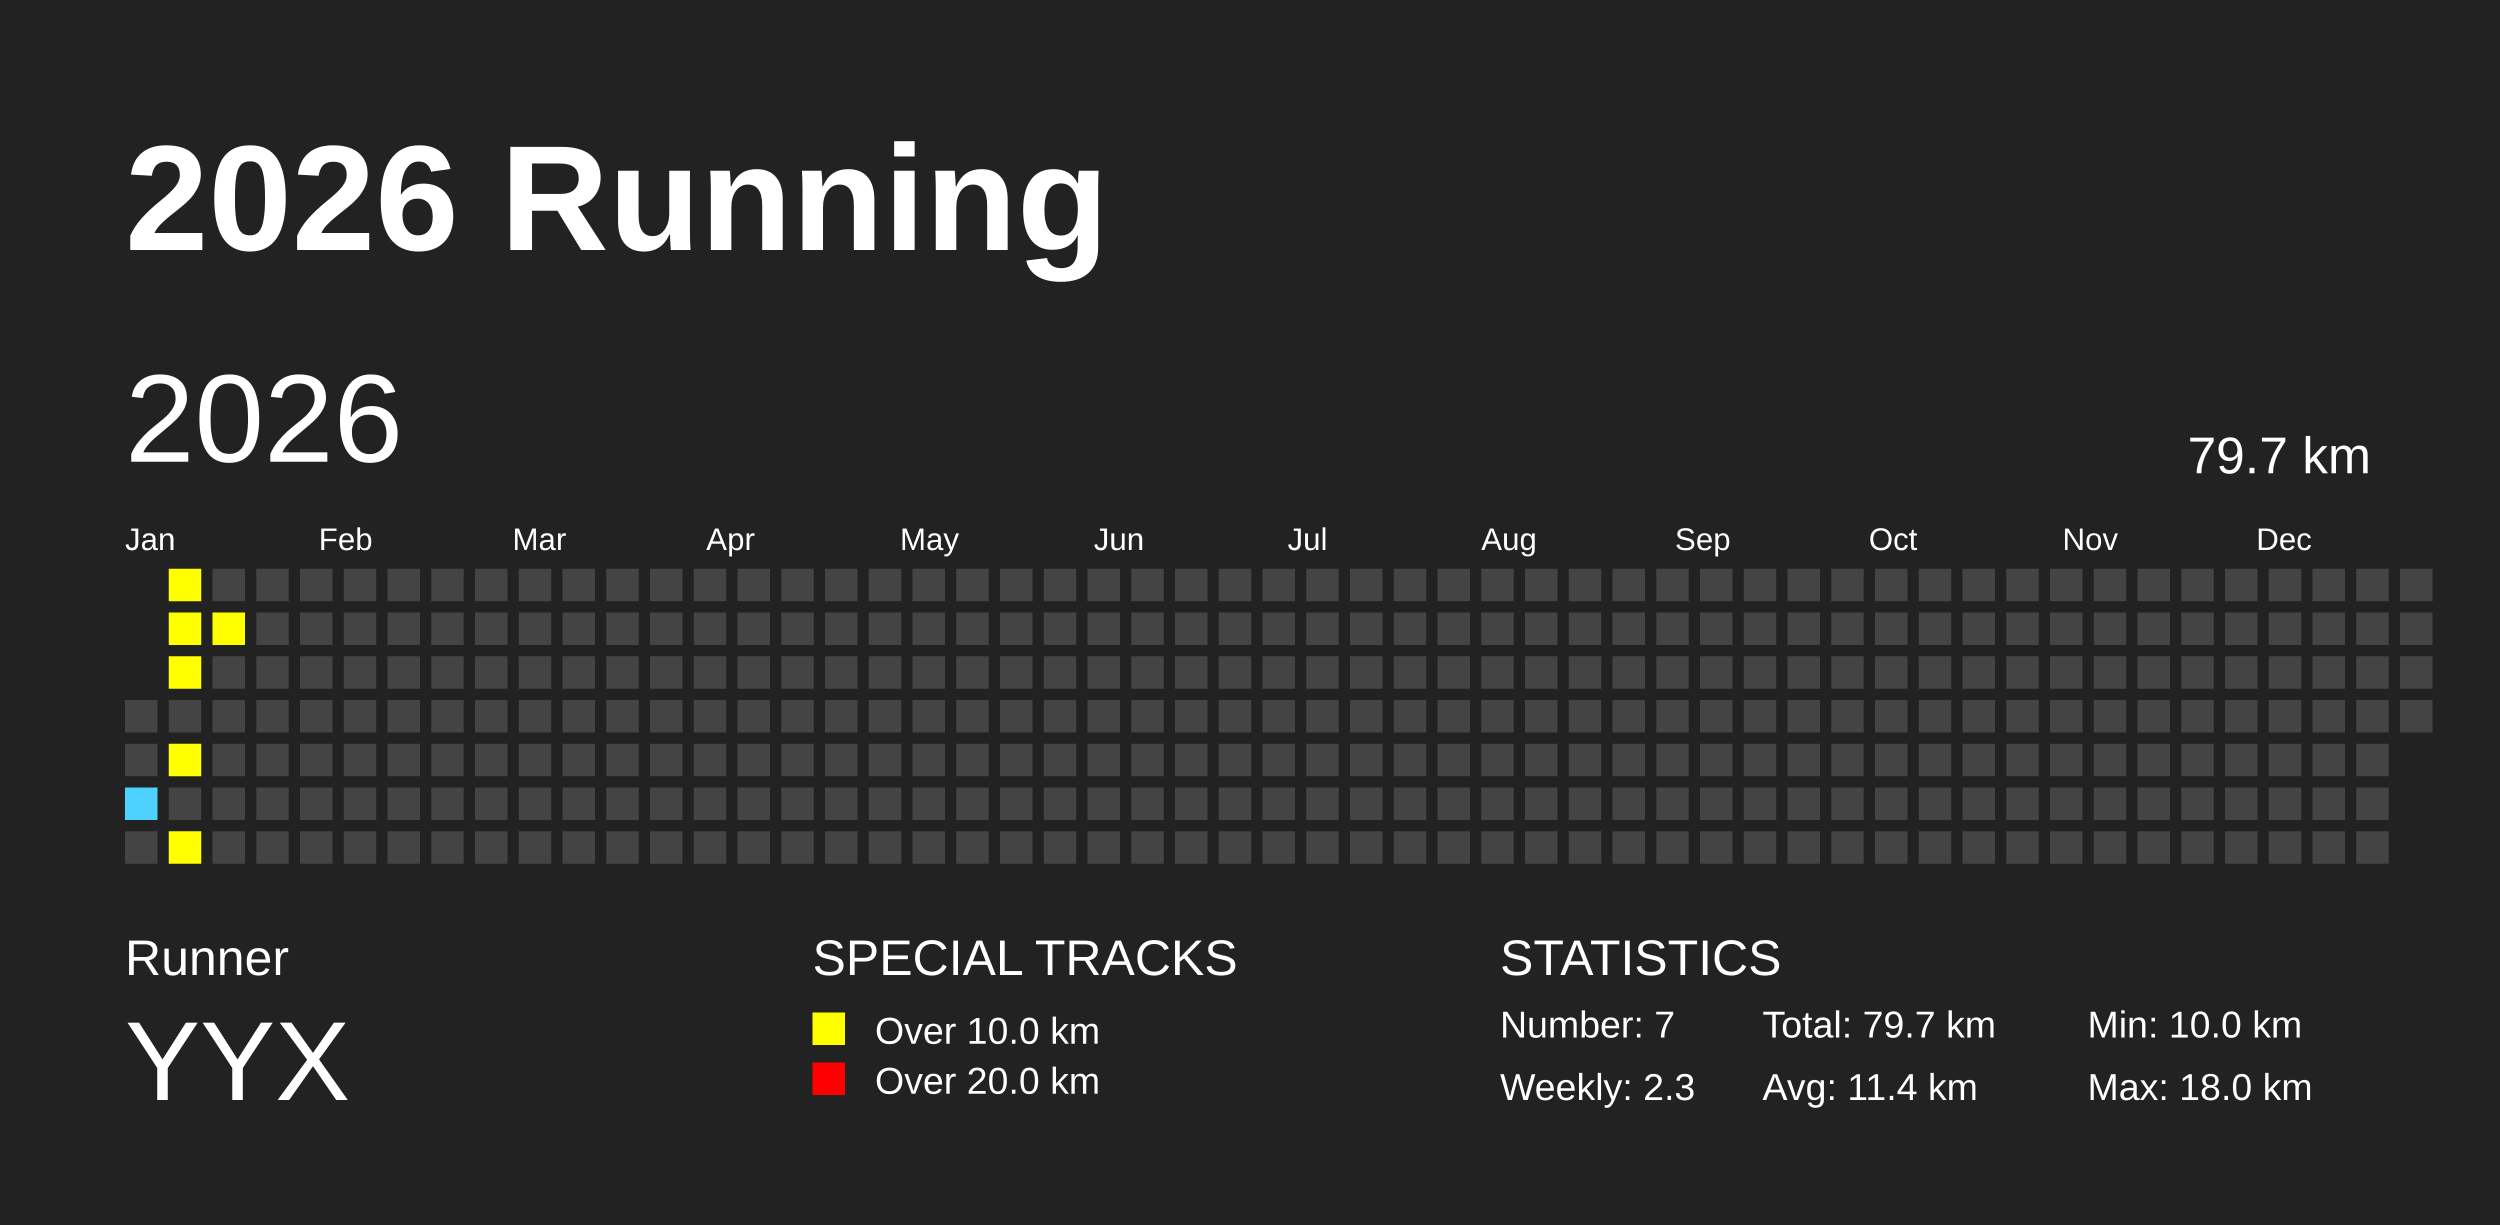
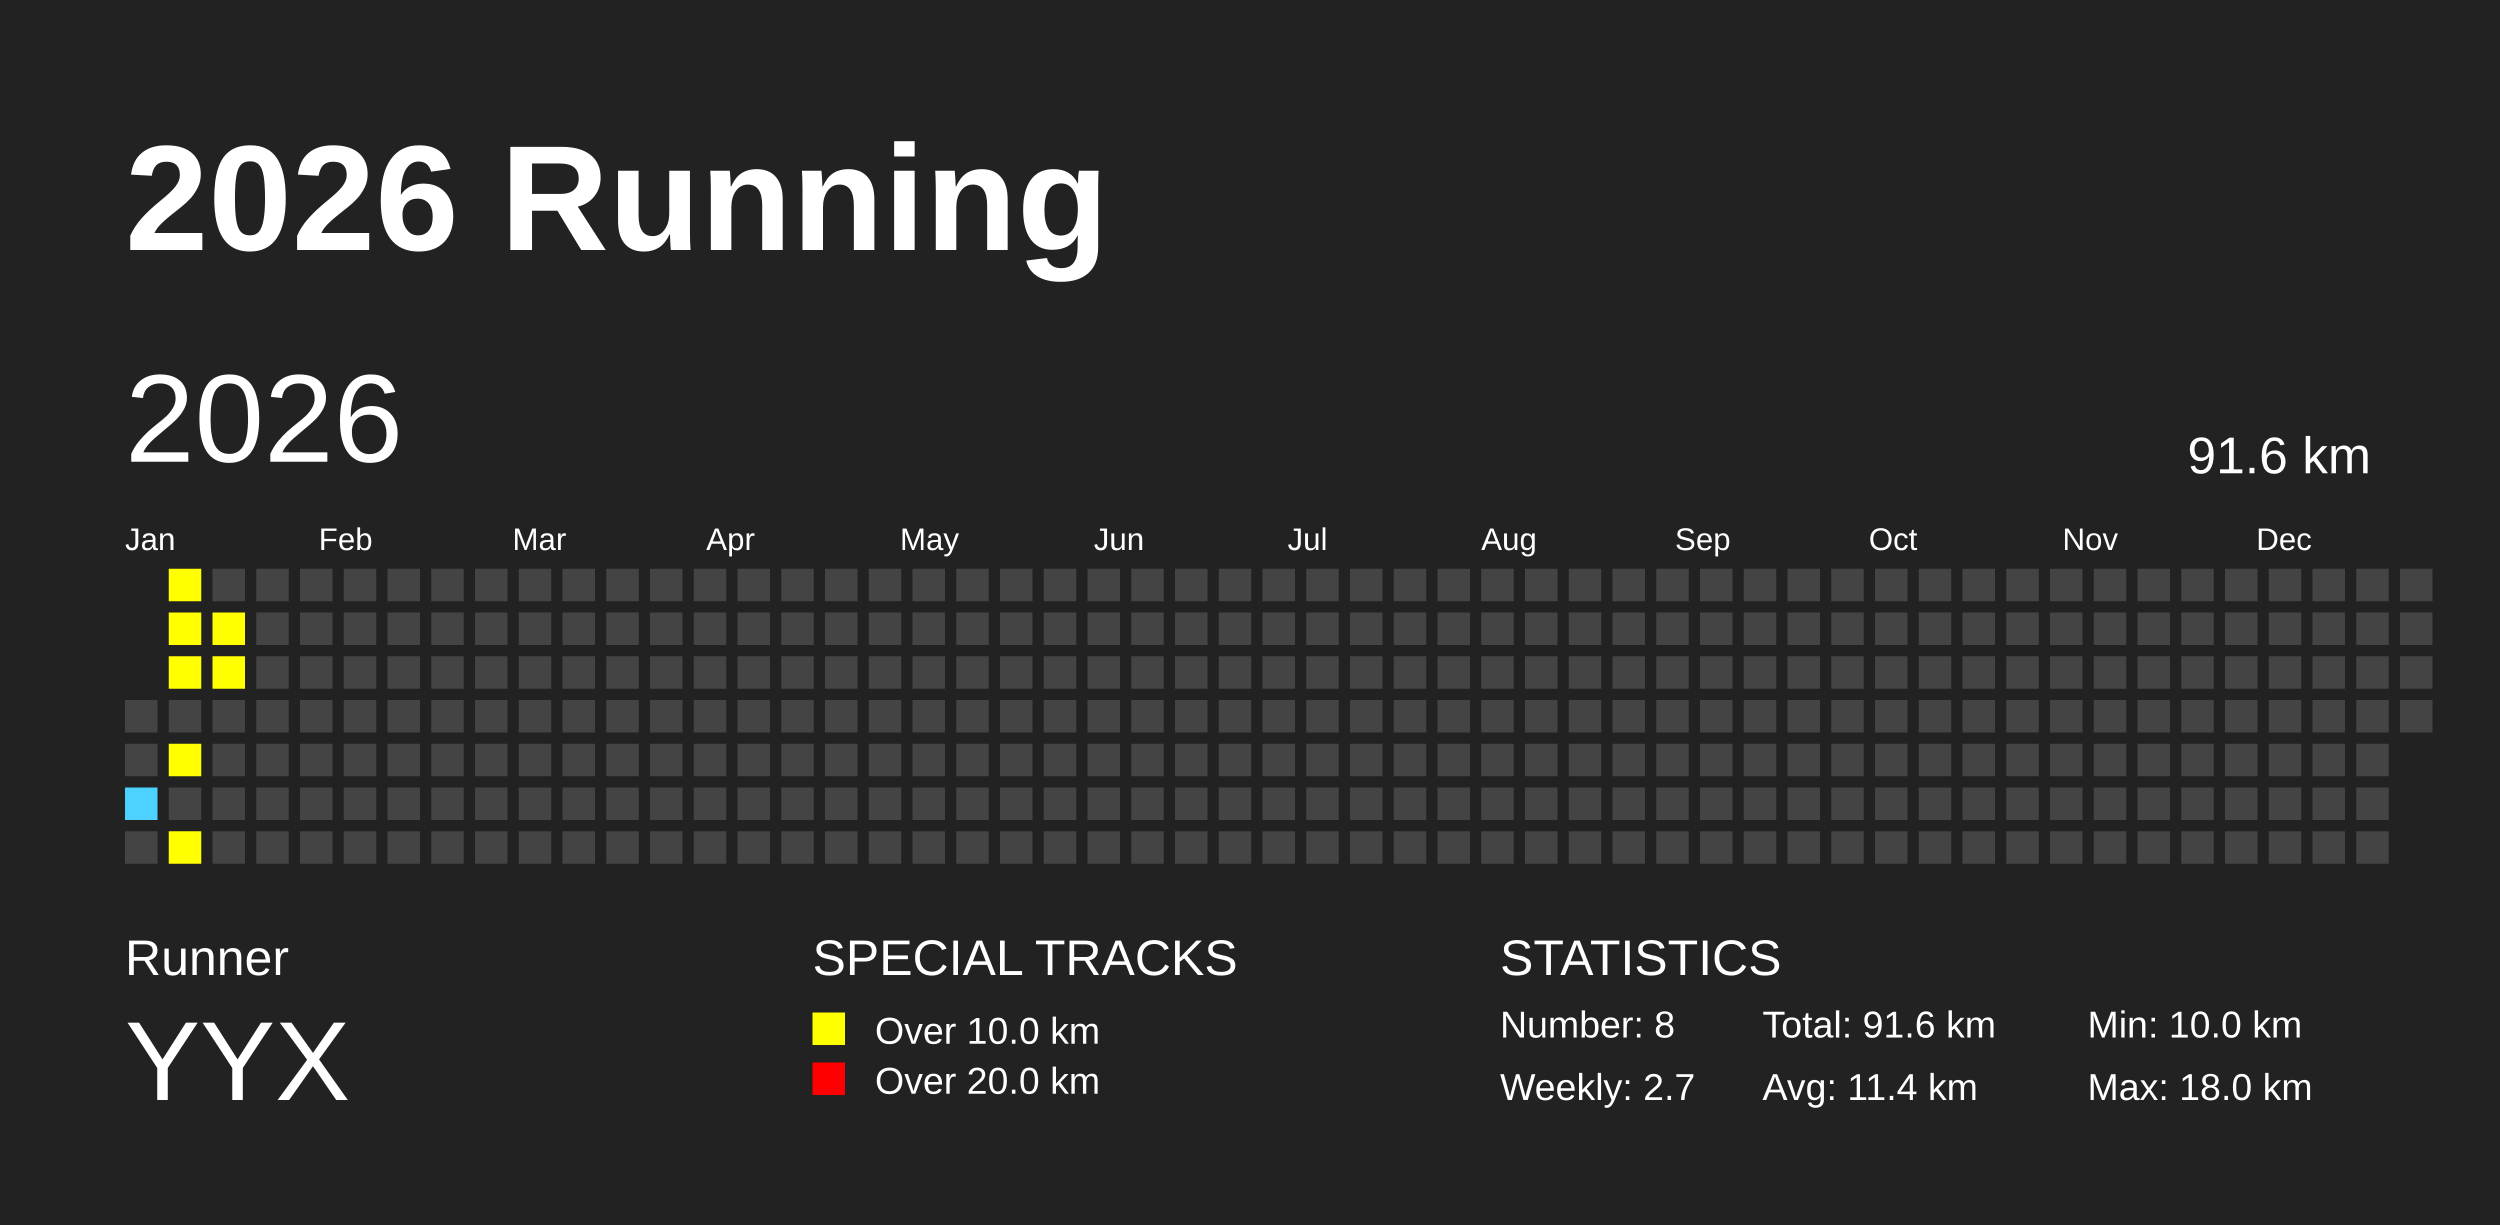
<svg xmlns="http://www.w3.org/2000/svg" baseProfile="full" height="98mm" version="1.1" viewBox="0,0,200,98" width="200mm">
  <defs />
  <rect fill="#222222" height="98" width="200" x="0" y="0" />
  <text fill="#FFFFFF" style="font-size:12px; font-family:Arial; font-weight:bold;" x="10" y="20">2026 Running</text>
  <text fill="#FFFFFF" style="font-size:4px; font-family:Arial" x="10" y="78">Runner</text>
  <text fill="#FFFFFF" style="font-size:9px; font-family:Arial" x="10" y="88">YYX</text>
  <text fill="#FFFFFF" style="font-size:4px; font-family:Arial" x="65" y="78">SPECIAL TRACKS</text>
  <rect fill="yellow" height="2.6" width="2.6" x="65" y="81" />
  <text fill="#FFFFFF" style="font-size:3px; font-family:Arial" x="70" y="83.5">Over 10.0 km</text>
  <rect fill="red" height="2.6" width="2.6" x="65" y="85" />
  <text fill="#FFFFFF" style="font-size:3px; font-family:Arial" x="70" y="87.5">Over 20.0 km</text>
  <text fill="#FFFFFF" style="font-size:4px; font-family:Arial" x="120" y="78">STATISTICS</text>
-   <text fill="#FFFFFF" style="font-size:3px; font-family:Arial" x="120" y="83">Number: 7</text>
-   <text fill="#FFFFFF" style="font-size:3px; font-family:Arial" x="120" y="88">Weekly: 2.3</text>
-   <text fill="#FFFFFF" style="font-size:3px; font-family:Arial" x="141" y="83">Total: 79.7 km</text>
+   <text fill="#FFFFFF" style="font-size:3px; font-family:Arial" x="120" y="83">Number: 8</text>
+   <text fill="#FFFFFF" style="font-size:3px; font-family:Arial" x="120" y="88">Weekly: 2.7</text>
+   <text fill="#FFFFFF" style="font-size:3px; font-family:Arial" x="141" y="83">Total: 91.6 km</text>
  <text fill="#FFFFFF" style="font-size:3px; font-family:Arial" x="141" y="88">Avg: 11.4 km</text>
  <text fill="#FFFFFF" style="font-size:3px; font-family:Arial" x="167" y="83">Min: 10.0 km</text>
  <text fill="#FFFFFF" style="font-size:3px; font-family:Arial" x="167" y="88">Max: 18.0 km</text>
  <text dominant-baseline="hanging" fill="#FFFFFF" style="font-size:10.0px; font-family:Arial;" x="10" y="30">2026</text>
-   <text dominant-baseline="hanging" fill="#FFFFFF" style="font-size:4.125px; font-family:Arial;" x="175" y="35">79.7 km</text>
+   <text dominant-baseline="hanging" fill="#FFFFFF" style="font-size:4.125px; font-family:Arial;" x="175" y="35">91.6 km</text>
  <text fill="#FFFFFF" style="font-size:2.5px; font-family:Arial" x="10.0" y="44">Jan</text>
  <text fill="#FFFFFF" style="font-size:2.5px; font-family:Arial" x="25.5" y="44">Feb</text>
  <text fill="#FFFFFF" style="font-size:2.5px; font-family:Arial" x="41.0" y="44">Mar</text>
  <text fill="#FFFFFF" style="font-size:2.5px; font-family:Arial" x="56.5" y="44">Apr</text>
  <text fill="#FFFFFF" style="font-size:2.5px; font-family:Arial" x="72.0" y="44">May</text>
  <text fill="#FFFFFF" style="font-size:2.5px; font-family:Arial" x="87.5" y="44">Jun</text>
  <text fill="#FFFFFF" style="font-size:2.5px; font-family:Arial" x="103.0" y="44">Jul</text>
  <text fill="#FFFFFF" style="font-size:2.5px; font-family:Arial" x="118.5" y="44">Aug</text>
  <text fill="#FFFFFF" style="font-size:2.5px; font-family:Arial" x="134.0" y="44">Sep</text>
  <text fill="#FFFFFF" style="font-size:2.5px; font-family:Arial" x="149.5" y="44">Oct</text>
  <text fill="#FFFFFF" style="font-size:2.5px; font-family:Arial" x="165.0" y="44">Nov</text>
  <text fill="#FFFFFF" style="font-size:2.5px; font-family:Arial" x="180.5" y="44">Dec</text>
  <rect fill="#444444" height="2.6" width="2.6" x="10.0" y="56.0" />
  <rect fill="#444444" height="2.6" width="2.6" x="10.0" y="59.5" />
  <rect fill="#4DD2FF" height="2.6" width="2.6" x="10.0" y="63.0" />
  <rect fill="#444444" height="2.6" width="2.6" x="10.0" y="66.5" />
  <rect fill="yellow" height="2.6" width="2.6" x="13.5" y="45.5" />
  <rect fill="yellow" height="2.6" width="2.6" x="13.5" y="49.0" />
  <rect fill="yellow" height="2.6" width="2.6" x="13.5" y="52.5" />
  <rect fill="#444444" height="2.6" width="2.6" x="13.5" y="56.0" />
  <rect fill="yellow" height="2.6" width="2.6" x="13.5" y="59.5" />
  <rect fill="#444444" height="2.6" width="2.6" x="13.5" y="63.0" />
  <rect fill="yellow" height="2.6" width="2.6" x="13.5" y="66.5" />
  <rect fill="#444444" height="2.6" width="2.6" x="17.0" y="45.5" />
  <rect fill="yellow" height="2.6" width="2.6" x="17.0" y="49.0" />
-   <rect fill="#444444" height="2.6" width="2.6" x="17.0" y="52.5" />
+   <rect fill="yellow" height="2.6" width="2.6" x="17.0" y="52.5" />
  <rect fill="#444444" height="2.6" width="2.6" x="17.0" y="56.0" />
  <rect fill="#444444" height="2.6" width="2.6" x="17.0" y="59.5" />
  <rect fill="#444444" height="2.6" width="2.6" x="17.0" y="63.0" />
  <rect fill="#444444" height="2.6" width="2.6" x="17.0" y="66.5" />
  <rect fill="#444444" height="2.6" width="2.6" x="20.5" y="45.5" />
  <rect fill="#444444" height="2.6" width="2.6" x="20.5" y="49.0" />
  <rect fill="#444444" height="2.6" width="2.6" x="20.5" y="52.5" />
  <rect fill="#444444" height="2.6" width="2.6" x="20.5" y="56.0" />
  <rect fill="#444444" height="2.6" width="2.6" x="20.5" y="59.5" />
  <rect fill="#444444" height="2.6" width="2.6" x="20.5" y="63.0" />
  <rect fill="#444444" height="2.6" width="2.6" x="20.5" y="66.5" />
  <rect fill="#444444" height="2.6" width="2.6" x="24.0" y="45.5" />
  <rect fill="#444444" height="2.6" width="2.6" x="24.0" y="49.0" />
  <rect fill="#444444" height="2.6" width="2.6" x="24.0" y="52.5" />
  <rect fill="#444444" height="2.6" width="2.6" x="24.0" y="56.0" />
  <rect fill="#444444" height="2.6" width="2.6" x="24.0" y="59.5" />
  <rect fill="#444444" height="2.6" width="2.6" x="24.0" y="63.0" />
  <rect fill="#444444" height="2.6" width="2.6" x="24.0" y="66.5" />
  <rect fill="#444444" height="2.6" width="2.6" x="27.5" y="45.5" />
  <rect fill="#444444" height="2.6" width="2.6" x="27.5" y="49.0" />
  <rect fill="#444444" height="2.6" width="2.6" x="27.5" y="52.5" />
  <rect fill="#444444" height="2.6" width="2.6" x="27.5" y="56.0" />
  <rect fill="#444444" height="2.6" width="2.6" x="27.5" y="59.5" />
  <rect fill="#444444" height="2.6" width="2.6" x="27.5" y="63.0" />
  <rect fill="#444444" height="2.6" width="2.6" x="27.5" y="66.5" />
  <rect fill="#444444" height="2.6" width="2.6" x="31.0" y="45.5" />
  <rect fill="#444444" height="2.6" width="2.6" x="31.0" y="49.0" />
  <rect fill="#444444" height="2.6" width="2.6" x="31.0" y="52.5" />
  <rect fill="#444444" height="2.6" width="2.6" x="31.0" y="56.0" />
  <rect fill="#444444" height="2.6" width="2.6" x="31.0" y="59.5" />
  <rect fill="#444444" height="2.6" width="2.6" x="31.0" y="63.0" />
  <rect fill="#444444" height="2.6" width="2.6" x="31.0" y="66.5" />
  <rect fill="#444444" height="2.6" width="2.6" x="34.5" y="45.5" />
  <rect fill="#444444" height="2.6" width="2.6" x="34.5" y="49.0" />
  <rect fill="#444444" height="2.6" width="2.6" x="34.5" y="52.5" />
  <rect fill="#444444" height="2.6" width="2.6" x="34.5" y="56.0" />
  <rect fill="#444444" height="2.6" width="2.6" x="34.5" y="59.5" />
  <rect fill="#444444" height="2.6" width="2.6" x="34.5" y="63.0" />
  <rect fill="#444444" height="2.6" width="2.6" x="34.5" y="66.5" />
  <rect fill="#444444" height="2.6" width="2.6" x="38.0" y="45.5" />
  <rect fill="#444444" height="2.6" width="2.6" x="38.0" y="49.0" />
  <rect fill="#444444" height="2.6" width="2.6" x="38.0" y="52.5" />
  <rect fill="#444444" height="2.6" width="2.6" x="38.0" y="56.0" />
  <rect fill="#444444" height="2.6" width="2.6" x="38.0" y="59.5" />
  <rect fill="#444444" height="2.6" width="2.6" x="38.0" y="63.0" />
  <rect fill="#444444" height="2.6" width="2.6" x="38.0" y="66.5" />
  <rect fill="#444444" height="2.6" width="2.6" x="41.5" y="45.5" />
  <rect fill="#444444" height="2.6" width="2.6" x="41.5" y="49.0" />
  <rect fill="#444444" height="2.6" width="2.6" x="41.5" y="52.5" />
  <rect fill="#444444" height="2.6" width="2.6" x="41.5" y="56.0" />
  <rect fill="#444444" height="2.6" width="2.6" x="41.5" y="59.5" />
  <rect fill="#444444" height="2.6" width="2.6" x="41.5" y="63.0" />
  <rect fill="#444444" height="2.6" width="2.6" x="41.5" y="66.5" />
  <rect fill="#444444" height="2.6" width="2.6" x="45.0" y="45.5" />
  <rect fill="#444444" height="2.6" width="2.6" x="45.0" y="49.0" />
  <rect fill="#444444" height="2.6" width="2.6" x="45.0" y="52.5" />
  <rect fill="#444444" height="2.6" width="2.6" x="45.0" y="56.0" />
  <rect fill="#444444" height="2.6" width="2.6" x="45.0" y="59.5" />
  <rect fill="#444444" height="2.6" width="2.6" x="45.0" y="63.0" />
  <rect fill="#444444" height="2.6" width="2.6" x="45.0" y="66.5" />
  <rect fill="#444444" height="2.6" width="2.6" x="48.5" y="45.5" />
  <rect fill="#444444" height="2.6" width="2.6" x="48.5" y="49.0" />
  <rect fill="#444444" height="2.6" width="2.6" x="48.5" y="52.5" />
  <rect fill="#444444" height="2.6" width="2.6" x="48.5" y="56.0" />
  <rect fill="#444444" height="2.6" width="2.6" x="48.5" y="59.5" />
  <rect fill="#444444" height="2.6" width="2.6" x="48.5" y="63.0" />
  <rect fill="#444444" height="2.6" width="2.6" x="48.5" y="66.5" />
  <rect fill="#444444" height="2.6" width="2.6" x="52.0" y="45.5" />
  <rect fill="#444444" height="2.6" width="2.6" x="52.0" y="49.0" />
  <rect fill="#444444" height="2.6" width="2.6" x="52.0" y="52.5" />
  <rect fill="#444444" height="2.6" width="2.6" x="52.0" y="56.0" />
  <rect fill="#444444" height="2.6" width="2.6" x="52.0" y="59.5" />
  <rect fill="#444444" height="2.6" width="2.6" x="52.0" y="63.0" />
  <rect fill="#444444" height="2.6" width="2.6" x="52.0" y="66.5" />
  <rect fill="#444444" height="2.6" width="2.6" x="55.5" y="45.5" />
  <rect fill="#444444" height="2.6" width="2.6" x="55.5" y="49.0" />
  <rect fill="#444444" height="2.6" width="2.6" x="55.5" y="52.5" />
  <rect fill="#444444" height="2.6" width="2.6" x="55.5" y="56.0" />
  <rect fill="#444444" height="2.6" width="2.6" x="55.5" y="59.5" />
  <rect fill="#444444" height="2.6" width="2.6" x="55.5" y="63.0" />
  <rect fill="#444444" height="2.6" width="2.6" x="55.5" y="66.5" />
  <rect fill="#444444" height="2.6" width="2.6" x="59.0" y="45.5" />
  <rect fill="#444444" height="2.6" width="2.6" x="59.0" y="49.0" />
  <rect fill="#444444" height="2.6" width="2.6" x="59.0" y="52.5" />
  <rect fill="#444444" height="2.6" width="2.6" x="59.0" y="56.0" />
  <rect fill="#444444" height="2.6" width="2.6" x="59.0" y="59.5" />
  <rect fill="#444444" height="2.6" width="2.6" x="59.0" y="63.0" />
  <rect fill="#444444" height="2.6" width="2.6" x="59.0" y="66.5" />
  <rect fill="#444444" height="2.6" width="2.6" x="62.5" y="45.5" />
  <rect fill="#444444" height="2.6" width="2.6" x="62.5" y="49.0" />
  <rect fill="#444444" height="2.6" width="2.6" x="62.5" y="52.5" />
  <rect fill="#444444" height="2.6" width="2.6" x="62.5" y="56.0" />
  <rect fill="#444444" height="2.6" width="2.6" x="62.5" y="59.5" />
  <rect fill="#444444" height="2.6" width="2.6" x="62.5" y="63.0" />
  <rect fill="#444444" height="2.6" width="2.6" x="62.5" y="66.5" />
  <rect fill="#444444" height="2.6" width="2.6" x="66.0" y="45.5" />
  <rect fill="#444444" height="2.6" width="2.6" x="66.0" y="49.0" />
  <rect fill="#444444" height="2.6" width="2.6" x="66.0" y="52.5" />
  <rect fill="#444444" height="2.6" width="2.6" x="66.0" y="56.0" />
  <rect fill="#444444" height="2.6" width="2.6" x="66.0" y="59.5" />
  <rect fill="#444444" height="2.6" width="2.6" x="66.0" y="63.0" />
  <rect fill="#444444" height="2.6" width="2.6" x="66.0" y="66.5" />
  <rect fill="#444444" height="2.6" width="2.6" x="69.5" y="45.5" />
  <rect fill="#444444" height="2.6" width="2.6" x="69.5" y="49.0" />
  <rect fill="#444444" height="2.6" width="2.6" x="69.5" y="52.5" />
  <rect fill="#444444" height="2.6" width="2.6" x="69.5" y="56.0" />
  <rect fill="#444444" height="2.6" width="2.6" x="69.5" y="59.5" />
  <rect fill="#444444" height="2.6" width="2.6" x="69.5" y="63.0" />
  <rect fill="#444444" height="2.6" width="2.6" x="69.5" y="66.5" />
  <rect fill="#444444" height="2.6" width="2.6" x="73.0" y="45.5" />
  <rect fill="#444444" height="2.6" width="2.6" x="73.0" y="49.0" />
  <rect fill="#444444" height="2.6" width="2.6" x="73.0" y="52.5" />
  <rect fill="#444444" height="2.6" width="2.6" x="73.0" y="56.0" />
  <rect fill="#444444" height="2.6" width="2.6" x="73.0" y="59.5" />
  <rect fill="#444444" height="2.6" width="2.6" x="73.0" y="63.0" />
  <rect fill="#444444" height="2.6" width="2.6" x="73.0" y="66.5" />
  <rect fill="#444444" height="2.6" width="2.6" x="76.5" y="45.5" />
  <rect fill="#444444" height="2.6" width="2.6" x="76.5" y="49.0" />
  <rect fill="#444444" height="2.6" width="2.6" x="76.5" y="52.5" />
  <rect fill="#444444" height="2.6" width="2.6" x="76.5" y="56.0" />
  <rect fill="#444444" height="2.6" width="2.6" x="76.5" y="59.5" />
  <rect fill="#444444" height="2.6" width="2.6" x="76.5" y="63.0" />
  <rect fill="#444444" height="2.6" width="2.6" x="76.5" y="66.5" />
  <rect fill="#444444" height="2.6" width="2.6" x="80.0" y="45.5" />
  <rect fill="#444444" height="2.6" width="2.6" x="80.0" y="49.0" />
  <rect fill="#444444" height="2.6" width="2.6" x="80.0" y="52.5" />
  <rect fill="#444444" height="2.6" width="2.6" x="80.0" y="56.0" />
  <rect fill="#444444" height="2.6" width="2.6" x="80.0" y="59.5" />
  <rect fill="#444444" height="2.6" width="2.6" x="80.0" y="63.0" />
  <rect fill="#444444" height="2.6" width="2.6" x="80.0" y="66.5" />
  <rect fill="#444444" height="2.6" width="2.6" x="83.5" y="45.5" />
  <rect fill="#444444" height="2.6" width="2.6" x="83.5" y="49.0" />
  <rect fill="#444444" height="2.6" width="2.6" x="83.5" y="52.5" />
  <rect fill="#444444" height="2.6" width="2.6" x="83.5" y="56.0" />
  <rect fill="#444444" height="2.6" width="2.6" x="83.5" y="59.5" />
  <rect fill="#444444" height="2.6" width="2.6" x="83.5" y="63.0" />
  <rect fill="#444444" height="2.6" width="2.6" x="83.5" y="66.5" />
  <rect fill="#444444" height="2.6" width="2.6" x="87.0" y="45.5" />
  <rect fill="#444444" height="2.6" width="2.6" x="87.0" y="49.0" />
  <rect fill="#444444" height="2.6" width="2.6" x="87.0" y="52.5" />
  <rect fill="#444444" height="2.6" width="2.6" x="87.0" y="56.0" />
  <rect fill="#444444" height="2.6" width="2.6" x="87.0" y="59.5" />
  <rect fill="#444444" height="2.6" width="2.6" x="87.0" y="63.0" />
  <rect fill="#444444" height="2.6" width="2.6" x="87.0" y="66.5" />
  <rect fill="#444444" height="2.6" width="2.6" x="90.5" y="45.5" />
  <rect fill="#444444" height="2.6" width="2.6" x="90.5" y="49.0" />
  <rect fill="#444444" height="2.6" width="2.6" x="90.5" y="52.5" />
  <rect fill="#444444" height="2.6" width="2.6" x="90.5" y="56.0" />
  <rect fill="#444444" height="2.6" width="2.6" x="90.5" y="59.5" />
  <rect fill="#444444" height="2.6" width="2.6" x="90.5" y="63.0" />
  <rect fill="#444444" height="2.6" width="2.6" x="90.5" y="66.5" />
  <rect fill="#444444" height="2.6" width="2.6" x="94.0" y="45.5" />
  <rect fill="#444444" height="2.6" width="2.6" x="94.0" y="49.0" />
  <rect fill="#444444" height="2.6" width="2.6" x="94.0" y="52.5" />
  <rect fill="#444444" height="2.6" width="2.6" x="94.0" y="56.0" />
  <rect fill="#444444" height="2.6" width="2.6" x="94.0" y="59.5" />
  <rect fill="#444444" height="2.6" width="2.6" x="94.0" y="63.0" />
  <rect fill="#444444" height="2.6" width="2.6" x="94.0" y="66.5" />
  <rect fill="#444444" height="2.6" width="2.6" x="97.5" y="45.5" />
  <rect fill="#444444" height="2.6" width="2.6" x="97.5" y="49.0" />
  <rect fill="#444444" height="2.6" width="2.6" x="97.5" y="52.5" />
  <rect fill="#444444" height="2.6" width="2.6" x="97.5" y="56.0" />
  <rect fill="#444444" height="2.6" width="2.6" x="97.5" y="59.5" />
  <rect fill="#444444" height="2.6" width="2.6" x="97.5" y="63.0" />
  <rect fill="#444444" height="2.6" width="2.6" x="97.5" y="66.5" />
  <rect fill="#444444" height="2.6" width="2.6" x="101.0" y="45.5" />
  <rect fill="#444444" height="2.6" width="2.6" x="101.0" y="49.0" />
  <rect fill="#444444" height="2.6" width="2.6" x="101.0" y="52.5" />
  <rect fill="#444444" height="2.6" width="2.6" x="101.0" y="56.0" />
  <rect fill="#444444" height="2.6" width="2.6" x="101.0" y="59.5" />
  <rect fill="#444444" height="2.6" width="2.6" x="101.0" y="63.0" />
  <rect fill="#444444" height="2.6" width="2.6" x="101.0" y="66.5" />
  <rect fill="#444444" height="2.6" width="2.6" x="104.5" y="45.5" />
  <rect fill="#444444" height="2.6" width="2.6" x="104.5" y="49.0" />
  <rect fill="#444444" height="2.6" width="2.6" x="104.5" y="52.5" />
  <rect fill="#444444" height="2.6" width="2.6" x="104.5" y="56.0" />
  <rect fill="#444444" height="2.6" width="2.6" x="104.5" y="59.5" />
  <rect fill="#444444" height="2.6" width="2.6" x="104.5" y="63.0" />
  <rect fill="#444444" height="2.6" width="2.6" x="104.5" y="66.5" />
  <rect fill="#444444" height="2.6" width="2.6" x="108.0" y="45.5" />
  <rect fill="#444444" height="2.6" width="2.6" x="108.0" y="49.0" />
  <rect fill="#444444" height="2.6" width="2.6" x="108.0" y="52.5" />
  <rect fill="#444444" height="2.6" width="2.6" x="108.0" y="56.0" />
  <rect fill="#444444" height="2.6" width="2.6" x="108.0" y="59.5" />
  <rect fill="#444444" height="2.6" width="2.6" x="108.0" y="63.0" />
  <rect fill="#444444" height="2.6" width="2.6" x="108.0" y="66.5" />
  <rect fill="#444444" height="2.6" width="2.6" x="111.5" y="45.5" />
  <rect fill="#444444" height="2.6" width="2.6" x="111.5" y="49.0" />
  <rect fill="#444444" height="2.6" width="2.6" x="111.5" y="52.5" />
  <rect fill="#444444" height="2.6" width="2.6" x="111.5" y="56.0" />
  <rect fill="#444444" height="2.6" width="2.6" x="111.5" y="59.5" />
  <rect fill="#444444" height="2.6" width="2.6" x="111.5" y="63.0" />
  <rect fill="#444444" height="2.6" width="2.6" x="111.5" y="66.5" />
  <rect fill="#444444" height="2.6" width="2.6" x="115.0" y="45.5" />
  <rect fill="#444444" height="2.6" width="2.6" x="115.0" y="49.0" />
  <rect fill="#444444" height="2.6" width="2.6" x="115.0" y="52.5" />
  <rect fill="#444444" height="2.6" width="2.6" x="115.0" y="56.0" />
  <rect fill="#444444" height="2.6" width="2.6" x="115.0" y="59.5" />
  <rect fill="#444444" height="2.6" width="2.6" x="115.0" y="63.0" />
  <rect fill="#444444" height="2.6" width="2.6" x="115.0" y="66.5" />
  <rect fill="#444444" height="2.6" width="2.6" x="118.5" y="45.5" />
  <rect fill="#444444" height="2.6" width="2.6" x="118.5" y="49.0" />
  <rect fill="#444444" height="2.6" width="2.6" x="118.5" y="52.5" />
  <rect fill="#444444" height="2.6" width="2.6" x="118.5" y="56.0" />
  <rect fill="#444444" height="2.6" width="2.6" x="118.5" y="59.5" />
  <rect fill="#444444" height="2.6" width="2.6" x="118.5" y="63.0" />
  <rect fill="#444444" height="2.6" width="2.6" x="118.5" y="66.5" />
  <rect fill="#444444" height="2.6" width="2.6" x="122.0" y="45.5" />
  <rect fill="#444444" height="2.6" width="2.6" x="122.0" y="49.0" />
  <rect fill="#444444" height="2.6" width="2.6" x="122.0" y="52.5" />
  <rect fill="#444444" height="2.6" width="2.6" x="122.0" y="56.0" />
  <rect fill="#444444" height="2.6" width="2.6" x="122.0" y="59.5" />
  <rect fill="#444444" height="2.6" width="2.6" x="122.0" y="63.0" />
  <rect fill="#444444" height="2.6" width="2.6" x="122.0" y="66.5" />
  <rect fill="#444444" height="2.6" width="2.6" x="125.5" y="45.5" />
  <rect fill="#444444" height="2.6" width="2.6" x="125.5" y="49.0" />
  <rect fill="#444444" height="2.6" width="2.6" x="125.5" y="52.5" />
  <rect fill="#444444" height="2.6" width="2.6" x="125.5" y="56.0" />
  <rect fill="#444444" height="2.6" width="2.6" x="125.5" y="59.5" />
  <rect fill="#444444" height="2.6" width="2.6" x="125.5" y="63.0" />
  <rect fill="#444444" height="2.6" width="2.6" x="125.5" y="66.5" />
  <rect fill="#444444" height="2.6" width="2.6" x="129.0" y="45.5" />
  <rect fill="#444444" height="2.6" width="2.6" x="129.0" y="49.0" />
  <rect fill="#444444" height="2.6" width="2.6" x="129.0" y="52.5" />
  <rect fill="#444444" height="2.6" width="2.6" x="129.0" y="56.0" />
  <rect fill="#444444" height="2.6" width="2.6" x="129.0" y="59.5" />
  <rect fill="#444444" height="2.6" width="2.6" x="129.0" y="63.0" />
  <rect fill="#444444" height="2.6" width="2.6" x="129.0" y="66.5" />
  <rect fill="#444444" height="2.6" width="2.6" x="132.5" y="45.5" />
  <rect fill="#444444" height="2.6" width="2.6" x="132.5" y="49.0" />
  <rect fill="#444444" height="2.6" width="2.6" x="132.5" y="52.5" />
  <rect fill="#444444" height="2.6" width="2.6" x="132.5" y="56.0" />
  <rect fill="#444444" height="2.6" width="2.6" x="132.5" y="59.5" />
  <rect fill="#444444" height="2.6" width="2.6" x="132.5" y="63.0" />
  <rect fill="#444444" height="2.6" width="2.6" x="132.5" y="66.5" />
  <rect fill="#444444" height="2.6" width="2.6" x="136.0" y="45.5" />
  <rect fill="#444444" height="2.6" width="2.6" x="136.0" y="49.0" />
  <rect fill="#444444" height="2.6" width="2.6" x="136.0" y="52.5" />
  <rect fill="#444444" height="2.6" width="2.6" x="136.0" y="56.0" />
  <rect fill="#444444" height="2.6" width="2.6" x="136.0" y="59.5" />
  <rect fill="#444444" height="2.6" width="2.6" x="136.0" y="63.0" />
  <rect fill="#444444" height="2.6" width="2.6" x="136.0" y="66.5" />
  <rect fill="#444444" height="2.6" width="2.6" x="139.5" y="45.5" />
  <rect fill="#444444" height="2.6" width="2.6" x="139.5" y="49.0" />
  <rect fill="#444444" height="2.6" width="2.6" x="139.5" y="52.5" />
  <rect fill="#444444" height="2.6" width="2.6" x="139.5" y="56.0" />
  <rect fill="#444444" height="2.6" width="2.6" x="139.5" y="59.5" />
  <rect fill="#444444" height="2.6" width="2.6" x="139.5" y="63.0" />
  <rect fill="#444444" height="2.6" width="2.6" x="139.5" y="66.5" />
  <rect fill="#444444" height="2.6" width="2.6" x="143.0" y="45.5" />
  <rect fill="#444444" height="2.6" width="2.6" x="143.0" y="49.0" />
  <rect fill="#444444" height="2.6" width="2.6" x="143.0" y="52.5" />
  <rect fill="#444444" height="2.6" width="2.6" x="143.0" y="56.0" />
  <rect fill="#444444" height="2.6" width="2.6" x="143.0" y="59.5" />
  <rect fill="#444444" height="2.6" width="2.6" x="143.0" y="63.0" />
  <rect fill="#444444" height="2.6" width="2.6" x="143.0" y="66.5" />
  <rect fill="#444444" height="2.6" width="2.6" x="146.5" y="45.5" />
  <rect fill="#444444" height="2.6" width="2.6" x="146.5" y="49.0" />
  <rect fill="#444444" height="2.6" width="2.6" x="146.5" y="52.5" />
  <rect fill="#444444" height="2.6" width="2.6" x="146.5" y="56.0" />
  <rect fill="#444444" height="2.6" width="2.6" x="146.5" y="59.5" />
  <rect fill="#444444" height="2.6" width="2.6" x="146.5" y="63.0" />
  <rect fill="#444444" height="2.6" width="2.6" x="146.5" y="66.5" />
  <rect fill="#444444" height="2.6" width="2.6" x="150.0" y="45.5" />
  <rect fill="#444444" height="2.6" width="2.6" x="150.0" y="49.0" />
  <rect fill="#444444" height="2.6" width="2.6" x="150.0" y="52.5" />
  <rect fill="#444444" height="2.6" width="2.6" x="150.0" y="56.0" />
  <rect fill="#444444" height="2.6" width="2.6" x="150.0" y="59.5" />
  <rect fill="#444444" height="2.6" width="2.6" x="150.0" y="63.0" />
  <rect fill="#444444" height="2.6" width="2.6" x="150.0" y="66.5" />
  <rect fill="#444444" height="2.6" width="2.6" x="153.5" y="45.5" />
  <rect fill="#444444" height="2.6" width="2.6" x="153.5" y="49.0" />
  <rect fill="#444444" height="2.6" width="2.6" x="153.5" y="52.5" />
  <rect fill="#444444" height="2.6" width="2.6" x="153.5" y="56.0" />
  <rect fill="#444444" height="2.6" width="2.6" x="153.5" y="59.5" />
  <rect fill="#444444" height="2.6" width="2.6" x="153.5" y="63.0" />
  <rect fill="#444444" height="2.6" width="2.6" x="153.5" y="66.5" />
  <rect fill="#444444" height="2.6" width="2.6" x="157.0" y="45.5" />
  <rect fill="#444444" height="2.6" width="2.6" x="157.0" y="49.0" />
  <rect fill="#444444" height="2.6" width="2.6" x="157.0" y="52.5" />
  <rect fill="#444444" height="2.6" width="2.6" x="157.0" y="56.0" />
  <rect fill="#444444" height="2.6" width="2.6" x="157.0" y="59.5" />
  <rect fill="#444444" height="2.6" width="2.6" x="157.0" y="63.0" />
  <rect fill="#444444" height="2.6" width="2.6" x="157.0" y="66.5" />
  <rect fill="#444444" height="2.6" width="2.6" x="160.5" y="45.5" />
  <rect fill="#444444" height="2.6" width="2.6" x="160.5" y="49.0" />
  <rect fill="#444444" height="2.6" width="2.6" x="160.5" y="52.5" />
  <rect fill="#444444" height="2.6" width="2.6" x="160.5" y="56.0" />
  <rect fill="#444444" height="2.6" width="2.6" x="160.5" y="59.5" />
  <rect fill="#444444" height="2.6" width="2.6" x="160.5" y="63.0" />
  <rect fill="#444444" height="2.6" width="2.6" x="160.5" y="66.5" />
  <rect fill="#444444" height="2.6" width="2.6" x="164.0" y="45.5" />
  <rect fill="#444444" height="2.6" width="2.6" x="164.0" y="49.0" />
  <rect fill="#444444" height="2.6" width="2.6" x="164.0" y="52.5" />
  <rect fill="#444444" height="2.6" width="2.6" x="164.0" y="56.0" />
  <rect fill="#444444" height="2.6" width="2.6" x="164.0" y="59.5" />
  <rect fill="#444444" height="2.6" width="2.6" x="164.0" y="63.0" />
  <rect fill="#444444" height="2.6" width="2.6" x="164.0" y="66.5" />
  <rect fill="#444444" height="2.6" width="2.6" x="167.5" y="45.5" />
  <rect fill="#444444" height="2.6" width="2.6" x="167.5" y="49.0" />
  <rect fill="#444444" height="2.6" width="2.6" x="167.5" y="52.5" />
  <rect fill="#444444" height="2.6" width="2.6" x="167.5" y="56.0" />
  <rect fill="#444444" height="2.6" width="2.6" x="167.5" y="59.5" />
  <rect fill="#444444" height="2.6" width="2.6" x="167.5" y="63.0" />
  <rect fill="#444444" height="2.6" width="2.6" x="167.5" y="66.5" />
  <rect fill="#444444" height="2.6" width="2.6" x="171.0" y="45.5" />
  <rect fill="#444444" height="2.6" width="2.6" x="171.0" y="49.0" />
  <rect fill="#444444" height="2.6" width="2.6" x="171.0" y="52.5" />
  <rect fill="#444444" height="2.6" width="2.6" x="171.0" y="56.0" />
  <rect fill="#444444" height="2.6" width="2.6" x="171.0" y="59.5" />
  <rect fill="#444444" height="2.6" width="2.6" x="171.0" y="63.0" />
  <rect fill="#444444" height="2.6" width="2.6" x="171.0" y="66.5" />
  <rect fill="#444444" height="2.6" width="2.6" x="174.5" y="45.5" />
  <rect fill="#444444" height="2.6" width="2.6" x="174.5" y="49.0" />
  <rect fill="#444444" height="2.6" width="2.6" x="174.5" y="52.5" />
  <rect fill="#444444" height="2.6" width="2.6" x="174.5" y="56.0" />
  <rect fill="#444444" height="2.6" width="2.6" x="174.5" y="59.5" />
  <rect fill="#444444" height="2.6" width="2.6" x="174.5" y="63.0" />
  <rect fill="#444444" height="2.6" width="2.6" x="174.5" y="66.5" />
  <rect fill="#444444" height="2.6" width="2.6" x="178.0" y="45.5" />
  <rect fill="#444444" height="2.6" width="2.6" x="178.0" y="49.0" />
  <rect fill="#444444" height="2.6" width="2.6" x="178.0" y="52.5" />
  <rect fill="#444444" height="2.6" width="2.6" x="178.0" y="56.0" />
  <rect fill="#444444" height="2.6" width="2.6" x="178.0" y="59.5" />
  <rect fill="#444444" height="2.6" width="2.6" x="178.0" y="63.0" />
  <rect fill="#444444" height="2.6" width="2.6" x="178.0" y="66.5" />
  <rect fill="#444444" height="2.6" width="2.6" x="181.5" y="45.5" />
  <rect fill="#444444" height="2.6" width="2.6" x="181.5" y="49.0" />
  <rect fill="#444444" height="2.6" width="2.6" x="181.5" y="52.5" />
  <rect fill="#444444" height="2.6" width="2.6" x="181.5" y="56.0" />
  <rect fill="#444444" height="2.6" width="2.6" x="181.5" y="59.5" />
  <rect fill="#444444" height="2.6" width="2.6" x="181.5" y="63.0" />
  <rect fill="#444444" height="2.6" width="2.6" x="181.5" y="66.5" />
  <rect fill="#444444" height="2.6" width="2.6" x="185.0" y="45.5" />
  <rect fill="#444444" height="2.6" width="2.6" x="185.0" y="49.0" />
  <rect fill="#444444" height="2.6" width="2.6" x="185.0" y="52.5" />
  <rect fill="#444444" height="2.6" width="2.6" x="185.0" y="56.0" />
  <rect fill="#444444" height="2.6" width="2.6" x="185.0" y="59.5" />
  <rect fill="#444444" height="2.6" width="2.6" x="185.0" y="63.0" />
  <rect fill="#444444" height="2.6" width="2.6" x="185.0" y="66.5" />
  <rect fill="#444444" height="2.6" width="2.6" x="188.5" y="45.5" />
  <rect fill="#444444" height="2.6" width="2.6" x="188.5" y="49.0" />
  <rect fill="#444444" height="2.6" width="2.6" x="188.5" y="52.5" />
  <rect fill="#444444" height="2.6" width="2.6" x="188.5" y="56.0" />
  <rect fill="#444444" height="2.6" width="2.6" x="188.5" y="59.5" />
  <rect fill="#444444" height="2.6" width="2.6" x="188.5" y="63.0" />
  <rect fill="#444444" height="2.6" width="2.6" x="188.5" y="66.5" />
  <rect fill="#444444" height="2.6" width="2.6" x="192.0" y="45.5" />
  <rect fill="#444444" height="2.6" width="2.6" x="192.0" y="49.0" />
  <rect fill="#444444" height="2.6" width="2.6" x="192.0" y="52.5" />
  <rect fill="#444444" height="2.6" width="2.6" x="192.0" y="56.0" />
</svg>
